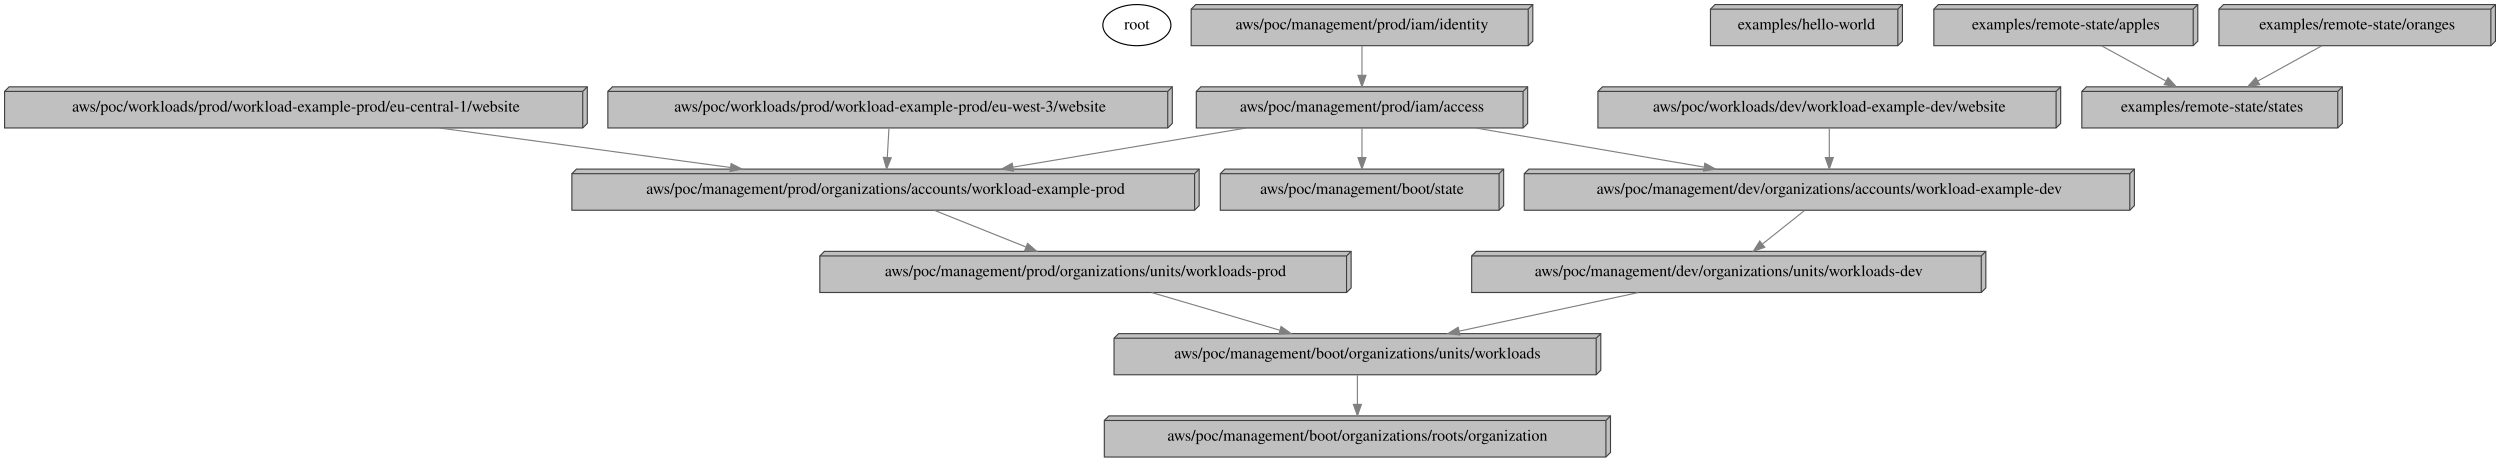
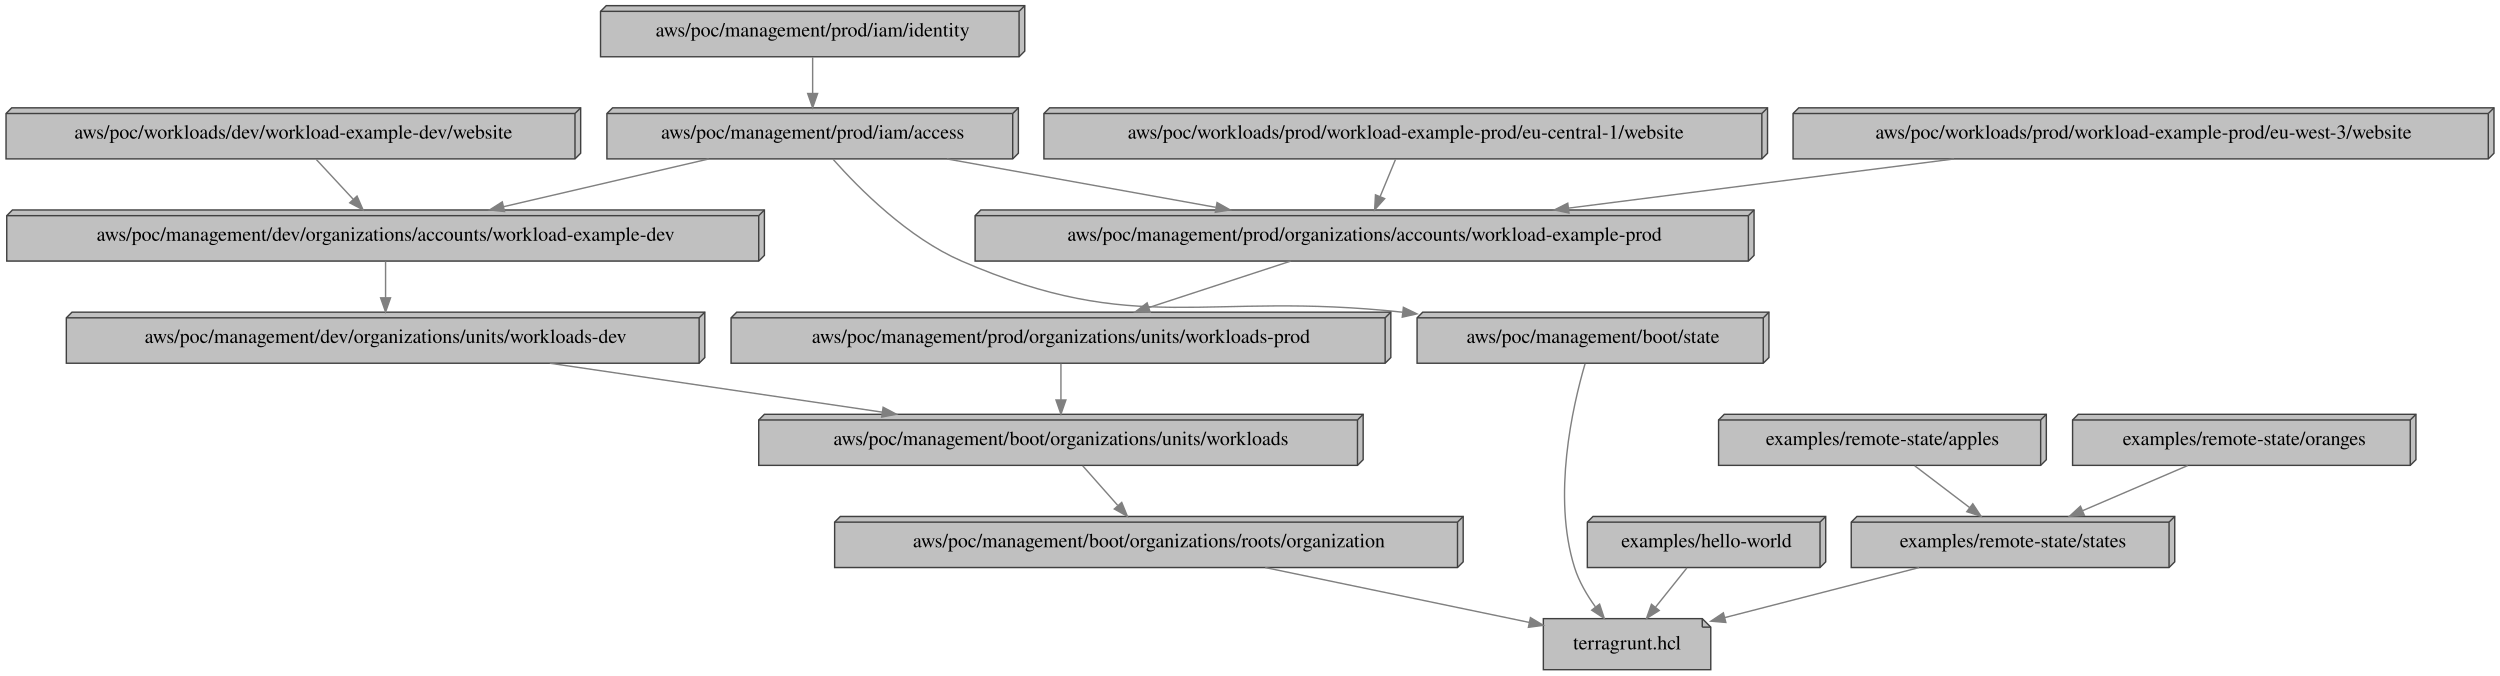
- <svg xmlns="http://www.w3.org/2000/svg" width="2188pt" height="404pt" viewBox="0.00 0.00 2188.00 404.00">
-   <g id="graph0" class="graph" transform="scale(1 1) rotate(0) translate(4 400)">
-     <polygon fill="transparent" stroke="transparent" points="-4,4 -4,-400 2184,-400 2184,4 -4,4" />
+ <svg xmlns="http://www.w3.org/2000/svg" width="1762pt" height="476pt" viewBox="0.00 0.00 1761.50 476.00">
+   <g id="graph0" class="graph" transform="scale(1 1) rotate(0) translate(4 472)">
+     <polygon fill="transparent" stroke="transparent" points="-4,4 -4,-472 1757.5,-472 1757.5,4 -4,4" />
    <g id="node1" class="node">
-       <ellipse fill="none" stroke="black" cx="991" cy="-378" rx="29.8" ry="18" />
-       <text text-anchor="middle" x="991" y="-374.3" font-family="Times,serif" font-size="14.00">root</text>
+       <polygon fill="#c0c0c0" stroke="#404040" points="1195.5,-36 1083.5,-36 1083.5,0 1201.5,0 1201.5,-30 1195.5,-36" />
+       <polyline fill="none" stroke="#404040" points="1195.5,-36 1195.5,-30 " />
+       <polyline fill="none" stroke="#404040" points="1201.5,-30 1195.5,-30 " />
+       <text text-anchor="middle" x="1142.5" y="-14.3" font-family="Times,serif" font-size="14.00">terragrunt.hcl</text>
    </g>
    <g id="node2" class="node">
-       <polygon fill="#c0c0c0" stroke="#404040" points="1405.5,-36 966.5,-36 962.5,-32 962.5,0 1401.5,0 1405.5,-4 1405.5,-36" />
-       <polyline fill="none" stroke="#404040" points="1401.5,-32 962.5,-32 " />
-       <polyline fill="none" stroke="#404040" points="1401.5,-32 1401.5,0 " />
-       <polyline fill="none" stroke="#404040" points="1401.5,-32 1405.5,-36 " />
-       <text text-anchor="middle" x="1184" y="-14.3" font-family="Times,serif" font-size="14.00">aws/poc/management/boot/organizations/roots/organization</text>
+       <polygon fill="#c0c0c0" stroke="#404040" points="1027,-108 588,-108 584,-104 584,-72 1023,-72 1027,-76 1027,-108" />
+       <polyline fill="none" stroke="#404040" points="1023,-104 584,-104 " />
+       <polyline fill="none" stroke="#404040" points="1023,-104 1023,-72 " />
+       <polyline fill="none" stroke="#404040" points="1023,-104 1027,-108 " />
+       <text text-anchor="middle" x="805.5" y="-86.3" font-family="Times,serif" font-size="14.00">aws/poc/management/boot/organizations/roots/organization</text>
+     </g>
+     <g id="edge1" class="edge">
+       <path fill="none" stroke="#808080" d="M887.51,-71.97C944.55,-60.12 1019.74,-44.5 1073.66,-33.3" />
+       <polygon fill="#808080" stroke="#808080" points="1074.4,-36.72 1083.47,-31.26 1072.97,-29.87 1074.4,-36.72" />
    </g>
    <g id="node3" class="node">
-       <polygon fill="#c0c0c0" stroke="#404040" points="1397,-108 975,-108 971,-104 971,-72 1393,-72 1397,-76 1397,-108" />
-       <polyline fill="none" stroke="#404040" points="1393,-104 971,-104 " />
-       <polyline fill="none" stroke="#404040" points="1393,-104 1393,-72 " />
-       <polyline fill="none" stroke="#404040" points="1393,-104 1397,-108 " />
-       <text text-anchor="middle" x="1184" y="-86.3" font-family="Times,serif" font-size="14.00">aws/poc/management/boot/organizations/units/workloads</text>
+       <polygon fill="#c0c0c0" stroke="#404040" points="956.5,-180 534.5,-180 530.5,-176 530.5,-144 952.5,-144 956.5,-148 956.5,-180" />
+       <polyline fill="none" stroke="#404040" points="952.5,-176 530.5,-176 " />
+       <polyline fill="none" stroke="#404040" points="952.5,-176 952.5,-144 " />
+       <polyline fill="none" stroke="#404040" points="952.5,-176 956.5,-180 " />
+       <text text-anchor="middle" x="743.5" y="-158.3" font-family="Times,serif" font-size="14.00">aws/poc/management/boot/organizations/units/workloads</text>
    </g>
-     <g id="edge1" class="edge">
-       <path fill="none" stroke="#808080" d="M1184,-71.7C1184,-63.98 1184,-54.71 1184,-46.11" />
-       <polygon fill="#808080" stroke="#808080" points="1187.5,-46.1 1184,-36.1 1180.5,-46.1 1187.5,-46.1" />
+     <g id="edge2" class="edge">
+       <path fill="none" stroke="#808080" d="M758.83,-143.7C766.26,-135.3 775.32,-125.07 783.48,-115.86" />
+       <polygon fill="#808080" stroke="#808080" points="786.34,-117.91 790.35,-108.1 781.1,-113.27 786.34,-117.91" />
    </g>
    <g id="node4" class="node">
-       <polygon fill="#c0c0c0" stroke="#404040" points="1312,-252 1068,-252 1064,-248 1064,-216 1308,-216 1312,-220 1312,-252" />
-       <polyline fill="none" stroke="#404040" points="1308,-248 1064,-248 " />
-       <polyline fill="none" stroke="#404040" points="1308,-248 1308,-216 " />
-       <polyline fill="none" stroke="#404040" points="1308,-248 1312,-252 " />
-       <text text-anchor="middle" x="1188" y="-230.3" font-family="Times,serif" font-size="14.00">aws/poc/management/boot/state</text>
+       <polygon fill="#c0c0c0" stroke="#404040" points="1242.5,-252 998.5,-252 994.5,-248 994.5,-216 1238.5,-216 1242.5,-220 1242.5,-252" />
+       <polyline fill="none" stroke="#404040" points="1238.5,-248 994.5,-248 " />
+       <polyline fill="none" stroke="#404040" points="1238.5,-248 1238.5,-216 " />
+       <polyline fill="none" stroke="#404040" points="1238.5,-248 1242.5,-252 " />
+       <text text-anchor="middle" x="1118.5" y="-230.3" font-family="Times,serif" font-size="14.00">aws/poc/management/boot/state</text>
+     </g>
+     <g id="edge3" class="edge">
+       <path fill="none" stroke="#808080" d="M1112.89,-215.6C1104.11,-185.55 1089.68,-122.29 1105.5,-72 1108.6,-62.15 1114.25,-52.53 1120.22,-44.25" />
+       <polygon fill="#808080" stroke="#808080" points="1123.13,-46.21 1126.46,-36.15 1117.59,-41.94 1123.13,-46.21" />
    </g>
    <g id="node5" class="node">
-       <polygon fill="#c0c0c0" stroke="#404040" points="1864,-252 1334,-252 1330,-248 1330,-216 1860,-216 1864,-220 1864,-252" />
-       <polyline fill="none" stroke="#404040" points="1860,-248 1330,-248 " />
-       <polyline fill="none" stroke="#404040" points="1860,-248 1860,-216 " />
-       <polyline fill="none" stroke="#404040" points="1860,-248 1864,-252 " />
-       <text text-anchor="middle" x="1597" y="-230.3" font-family="Times,serif" font-size="14.00">aws/poc/management/dev/organizations/accounts/workload-example-dev</text>
+       <polygon fill="#c0c0c0" stroke="#404040" points="534.5,-324 4.5,-324 0.5,-320 0.5,-288 530.5,-288 534.5,-292 534.5,-324" />
+       <polyline fill="none" stroke="#404040" points="530.5,-320 0.5,-320 " />
+       <polyline fill="none" stroke="#404040" points="530.5,-320 530.5,-288 " />
+       <polyline fill="none" stroke="#404040" points="530.5,-320 534.5,-324 " />
+       <text text-anchor="middle" x="267.5" y="-302.3" font-family="Times,serif" font-size="14.00">aws/poc/management/dev/organizations/accounts/workload-example-dev</text>
    </g>
    <g id="node6" class="node">
-       <polygon fill="#c0c0c0" stroke="#404040" points="1734,-180 1288,-180 1284,-176 1284,-144 1730,-144 1734,-148 1734,-180" />
-       <polyline fill="none" stroke="#404040" points="1730,-176 1284,-176 " />
-       <polyline fill="none" stroke="#404040" points="1730,-176 1730,-144 " />
-       <polyline fill="none" stroke="#404040" points="1730,-176 1734,-180 " />
-       <text text-anchor="middle" x="1509" y="-158.3" font-family="Times,serif" font-size="14.00">aws/poc/management/dev/organizations/units/workloads-dev</text>
+       <polygon fill="#c0c0c0" stroke="#404040" points="492.5,-252 46.5,-252 42.5,-248 42.5,-216 488.5,-216 492.5,-220 492.5,-252" />
+       <polyline fill="none" stroke="#404040" points="488.5,-248 42.5,-248 " />
+       <polyline fill="none" stroke="#404040" points="488.5,-248 488.5,-216 " />
+       <polyline fill="none" stroke="#404040" points="488.5,-248 492.5,-252 " />
+       <text text-anchor="middle" x="267.5" y="-230.3" font-family="Times,serif" font-size="14.00">aws/poc/management/dev/organizations/units/workloads-dev</text>
    </g>
-     <g id="edge2" class="edge">
-       <path fill="none" stroke="#808080" d="M1575.25,-215.7C1564.16,-206.88 1550.53,-196.03 1538.51,-186.47" />
-       <polygon fill="#808080" stroke="#808080" points="1540.51,-183.59 1530.5,-180.1 1536.15,-189.07 1540.51,-183.59" />
+     <g id="edge4" class="edge">
+       <path fill="none" stroke="#808080" d="M267.5,-287.7C267.5,-279.98 267.5,-270.71 267.5,-262.11" />
+       <polygon fill="#808080" stroke="#808080" points="271,-262.1 267.5,-252.1 264,-262.1 271,-262.1" />
    </g>
-     <g id="edge3" class="edge">
-       <path fill="none" stroke="#808080" d="M1429.91,-143.97C1382.54,-133.76 1322.19,-120.76 1273.13,-110.2" />
-       <polygon fill="#808080" stroke="#808080" points="1273.67,-106.73 1263.16,-108.05 1272.2,-113.58 1273.67,-106.73" />
+     <g id="edge5" class="edge">
+       <path fill="none" stroke="#808080" d="M383.33,-215.97C454.17,-205.55 544.81,-192.22 617.43,-181.54" />
+       <polygon fill="#808080" stroke="#808080" points="618.18,-184.97 627.56,-180.05 617.16,-178.04 618.18,-184.97" />
    </g>
    <g id="node7" class="node">
-       <polygon fill="#c0c0c0" stroke="#404040" points="1333,-324 1047,-324 1043,-320 1043,-288 1329,-288 1333,-292 1333,-324" />
-       <polyline fill="none" stroke="#404040" points="1329,-320 1043,-320 " />
-       <polyline fill="none" stroke="#404040" points="1329,-320 1329,-288 " />
-       <polyline fill="none" stroke="#404040" points="1329,-320 1333,-324 " />
-       <text text-anchor="middle" x="1188" y="-302.3" font-family="Times,serif" font-size="14.00">aws/poc/management/prod/iam/access</text>
+       <polygon fill="#c0c0c0" stroke="#404040" points="713.5,-396 427.5,-396 423.5,-392 423.5,-360 709.5,-360 713.5,-364 713.5,-396" />
+       <polyline fill="none" stroke="#404040" points="709.5,-392 423.5,-392 " />
+       <polyline fill="none" stroke="#404040" points="709.5,-392 709.5,-360 " />
+       <polyline fill="none" stroke="#404040" points="709.5,-392 713.5,-396 " />
+       <text text-anchor="middle" x="568.5" y="-374.3" font-family="Times,serif" font-size="14.00">aws/poc/management/prod/iam/access</text>
    </g>
-     <g id="edge4" class="edge">
-       <path fill="none" stroke="#808080" d="M1188,-287.7C1188,-279.98 1188,-270.71 1188,-262.11" />
-       <polygon fill="#808080" stroke="#808080" points="1191.5,-262.1 1188,-252.1 1184.5,-262.1 1191.5,-262.1" />
+     <g id="edge6" class="edge">
+       <path fill="none" stroke="#808080" d="M582.82,-359.82C601.35,-338.91 635.79,-304.35 673.5,-288 798.17,-233.94 844.2,-267.11 984.15,-251.97" />
+       <polygon fill="#808080" stroke="#808080" points="984.86,-255.41 994.4,-250.79 984.06,-248.46 984.86,-255.41" />
    </g>
-     <g id="edge5" class="edge">
-       <path fill="none" stroke="#808080" d="M1287.53,-287.97C1347.89,-277.63 1425,-264.44 1487.14,-253.8" />
-       <polygon fill="#808080" stroke="#808080" points="1488.11,-257.19 1497.38,-252.05 1486.93,-250.29 1488.11,-257.19" />
+     <g id="edge7" class="edge">
+       <path fill="none" stroke="#808080" d="M495.25,-359.97C451.56,-349.8 395.95,-336.87 350.62,-326.33" />
+       <polygon fill="#808080" stroke="#808080" points="351.35,-322.91 340.82,-324.05 349.76,-329.72 351.35,-322.91" />
    </g>
    <g id="node8" class="node">
-       <polygon fill="#c0c0c0" stroke="#404040" points="1045.5,-252 500.5,-252 496.5,-248 496.5,-216 1041.5,-216 1045.5,-220 1045.5,-252" />
-       <polyline fill="none" stroke="#404040" points="1041.5,-248 496.5,-248 " />
-       <polyline fill="none" stroke="#404040" points="1041.5,-248 1041.5,-216 " />
-       <polyline fill="none" stroke="#404040" points="1041.5,-248 1045.5,-252 " />
-       <text text-anchor="middle" x="771" y="-230.3" font-family="Times,serif" font-size="14.00">aws/poc/management/prod/organizations/accounts/workload-example-prod</text>
+       <polygon fill="#c0c0c0" stroke="#404040" points="1232,-324 687,-324 683,-320 683,-288 1228,-288 1232,-292 1232,-324" />
+       <polyline fill="none" stroke="#404040" points="1228,-320 683,-320 " />
+       <polyline fill="none" stroke="#404040" points="1228,-320 1228,-288 " />
+       <polyline fill="none" stroke="#404040" points="1228,-320 1232,-324 " />
+       <text text-anchor="middle" x="957.5" y="-302.3" font-family="Times,serif" font-size="14.00">aws/poc/management/prod/organizations/accounts/workload-example-prod</text>
    </g>
-     <g id="edge6" class="edge">
-       <path fill="none" stroke="#808080" d="M1086.52,-287.97C1024.85,-277.61 946.04,-264.38 882.61,-253.74" />
-       <polygon fill="#808080" stroke="#808080" points="883.01,-250.25 872.57,-252.05 881.85,-257.16 883.01,-250.25" />
+     <g id="edge8" class="edge">
+       <path fill="none" stroke="#808080" d="M663.16,-359.97C720.46,-349.66 793.61,-336.49 852.65,-325.87" />
+       <polygon fill="#808080" stroke="#808080" points="853.53,-329.27 862.75,-324.05 852.29,-322.38 853.53,-329.27" />
    </g>
    <g id="node10" class="node">
-       <polygon fill="#c0c0c0" stroke="#404040" points="1178.5,-180 717.5,-180 713.5,-176 713.5,-144 1174.5,-144 1178.5,-148 1178.5,-180" />
-       <polyline fill="none" stroke="#404040" points="1174.5,-176 713.5,-176 " />
-       <polyline fill="none" stroke="#404040" points="1174.5,-176 1174.5,-144 " />
-       <polyline fill="none" stroke="#404040" points="1174.5,-176 1178.5,-180 " />
-       <text text-anchor="middle" x="946" y="-158.3" font-family="Times,serif" font-size="14.00">aws/poc/management/prod/organizations/units/workloads-prod</text>
+       <polygon fill="#c0c0c0" stroke="#404040" points="976,-252 515,-252 511,-248 511,-216 972,-216 976,-220 976,-252" />
+       <polyline fill="none" stroke="#404040" points="972,-248 511,-248 " />
+       <polyline fill="none" stroke="#404040" points="972,-248 972,-216 " />
+       <polyline fill="none" stroke="#404040" points="972,-248 976,-252 " />
+       <text text-anchor="middle" x="743.5" y="-230.3" font-family="Times,serif" font-size="14.00">aws/poc/management/prod/organizations/units/workloads-prod</text>
    </g>
-     <g id="edge8" class="edge">
-       <path fill="none" stroke="#808080" d="M813.81,-215.88C837.95,-206.22 868.28,-194.09 893.81,-183.88" />
-       <polygon fill="#808080" stroke="#808080" points="895.34,-187.03 903.33,-180.07 892.74,-180.53 895.34,-187.03" />
+     <g id="edge10" class="edge">
+       <path fill="none" stroke="#808080" d="M905.42,-287.97C875.26,-278.1 837.11,-265.62 805.42,-255.25" />
+       <polygon fill="#808080" stroke="#808080" points="806.4,-251.89 795.81,-252.11 804.23,-258.55 806.4,-251.89" />
    </g>
    <g id="node9" class="node">
-       <polygon fill="#c0c0c0" stroke="#404040" points="1337.5,-396 1042.5,-396 1038.5,-392 1038.5,-360 1333.5,-360 1337.5,-364 1337.5,-396" />
-       <polyline fill="none" stroke="#404040" points="1333.5,-392 1038.5,-392 " />
-       <polyline fill="none" stroke="#404040" points="1333.5,-392 1333.5,-360 " />
-       <polyline fill="none" stroke="#404040" points="1333.5,-392 1337.5,-396 " />
-       <text text-anchor="middle" x="1188" y="-374.3" font-family="Times,serif" font-size="14.00">aws/poc/management/prod/iam/identity</text>
-     </g>
-     <g id="edge7" class="edge">
-       <path fill="none" stroke="#808080" d="M1188,-359.7C1188,-351.98 1188,-342.71 1188,-334.11" />
-       <polygon fill="#808080" stroke="#808080" points="1191.5,-334.1 1188,-324.1 1184.5,-334.1 1191.5,-334.1" />
+       <polygon fill="#c0c0c0" stroke="#404040" points="718,-468 423,-468 419,-464 419,-432 714,-432 718,-436 718,-468" />
+       <polyline fill="none" stroke="#404040" points="714,-464 419,-464 " />
+       <polyline fill="none" stroke="#404040" points="714,-464 714,-432 " />
+       <polyline fill="none" stroke="#404040" points="714,-464 718,-468 " />
+       <text text-anchor="middle" x="568.5" y="-446.3" font-family="Times,serif" font-size="14.00">aws/poc/management/prod/iam/identity</text>
    </g>
    <g id="edge9" class="edge">
-       <path fill="none" stroke="#808080" d="M1003.92,-143.97C1037.75,-134.01 1080.62,-121.41 1116.04,-110.99" />
-       <polygon fill="#808080" stroke="#808080" points="1117.22,-114.29 1125.82,-108.11 1115.24,-107.57 1117.22,-114.29" />
+       <path fill="none" stroke="#808080" d="M568.5,-431.7C568.5,-423.98 568.5,-414.71 568.5,-406.11" />
+       <polygon fill="#808080" stroke="#808080" points="572,-406.1 568.5,-396.1 565,-406.1 572,-406.1" />
+     </g>
+     <g id="edge11" class="edge">
+       <path fill="none" stroke="#808080" d="M743.5,-215.7C743.5,-207.98 743.5,-198.71 743.5,-190.11" />
+       <polygon fill="#808080" stroke="#808080" points="747,-190.1 743.5,-180.1 740,-190.1 747,-190.1" />
    </g>
    <g id="node11" class="node">
-       <polygon fill="#c0c0c0" stroke="#404040" points="1799.5,-324 1398.5,-324 1394.5,-320 1394.5,-288 1795.5,-288 1799.5,-292 1799.5,-324" />
-       <polyline fill="none" stroke="#404040" points="1795.5,-320 1394.5,-320 " />
-       <polyline fill="none" stroke="#404040" points="1795.5,-320 1795.5,-288 " />
-       <polyline fill="none" stroke="#404040" points="1795.5,-320 1799.5,-324 " />
-       <text text-anchor="middle" x="1597" y="-302.3" font-family="Times,serif" font-size="14.00">aws/poc/workloads/dev/workload-example-dev/website</text>
+       <polygon fill="#c0c0c0" stroke="#404040" points="405,-396 4,-396 0,-392 0,-360 401,-360 405,-364 405,-396" />
+       <polyline fill="none" stroke="#404040" points="401,-392 0,-392 " />
+       <polyline fill="none" stroke="#404040" points="401,-392 401,-360 " />
+       <polyline fill="none" stroke="#404040" points="401,-392 405,-396 " />
+       <text text-anchor="middle" x="202.5" y="-374.3" font-family="Times,serif" font-size="14.00">aws/poc/workloads/dev/workload-example-dev/website</text>
    </g>
-     <g id="edge10" class="edge">
-       <path fill="none" stroke="#808080" d="M1597,-287.7C1597,-279.98 1597,-270.71 1597,-262.11" />
-       <polygon fill="#808080" stroke="#808080" points="1600.5,-262.1 1597,-252.1 1593.5,-262.1 1600.5,-262.1" />
+     <g id="edge12" class="edge">
+       <path fill="none" stroke="#808080" d="M218.57,-359.7C226.44,-351.22 236.06,-340.86 244.67,-331.58" />
+       <polygon fill="#808080" stroke="#808080" points="247.38,-333.81 251.62,-324.1 242.25,-329.05 247.38,-333.81" />
    </g>
    <g id="node12" class="node">
-       <polygon fill="#c0c0c0" stroke="#404040" points="510,-324 4,-324 0,-320 0,-288 506,-288 510,-292 510,-324" />
-       <polyline fill="none" stroke="#404040" points="506,-320 0,-320 " />
-       <polyline fill="none" stroke="#404040" points="506,-320 506,-288 " />
-       <polyline fill="none" stroke="#404040" points="506,-320 510,-324 " />
-       <text text-anchor="middle" x="255" y="-302.3" font-family="Times,serif" font-size="14.00">aws/poc/workloads/prod/workload-example-prod/eu-central-1/website</text>
+       <polygon fill="#c0c0c0" stroke="#404040" points="1241.5,-396 735.5,-396 731.5,-392 731.5,-360 1237.5,-360 1241.5,-364 1241.5,-396" />
+       <polyline fill="none" stroke="#404040" points="1237.5,-392 731.5,-392 " />
+       <polyline fill="none" stroke="#404040" points="1237.5,-392 1237.5,-360 " />
+       <polyline fill="none" stroke="#404040" points="1237.5,-392 1241.5,-396 " />
+       <text text-anchor="middle" x="986.5" y="-374.3" font-family="Times,serif" font-size="14.00">aws/poc/workloads/prod/workload-example-prod/eu-central-1/website</text>
    </g>
-     <g id="edge11" class="edge">
-       <path fill="none" stroke="#808080" d="M380.57,-287.97C457.67,-277.51 556.41,-264.11 635.31,-253.41" />
-       <polygon fill="#808080" stroke="#808080" points="635.88,-256.86 645.32,-252.05 634.94,-249.93 635.88,-256.86" />
+     <g id="edge13" class="edge">
+       <path fill="none" stroke="#808080" d="M979.33,-359.7C976.07,-351.81 972.13,-342.3 968.5,-333.55" />
+       <polygon fill="#808080" stroke="#808080" points="971.65,-332 964.59,-324.1 965.18,-334.68 971.65,-332" />
    </g>
    <g id="node13" class="node">
-       <polygon fill="#c0c0c0" stroke="#404040" points="1022,-324 532,-324 528,-320 528,-288 1018,-288 1022,-292 1022,-324" />
-       <polyline fill="none" stroke="#404040" points="1018,-320 528,-320 " />
-       <polyline fill="none" stroke="#404040" points="1018,-320 1018,-288 " />
-       <polyline fill="none" stroke="#404040" points="1018,-320 1022,-324 " />
-       <text text-anchor="middle" x="775" y="-302.3" font-family="Times,serif" font-size="14.00">aws/poc/workloads/prod/workload-example-prod/eu-west-3/website</text>
+       <polygon fill="#c0c0c0" stroke="#404040" points="1753.5,-396 1263.5,-396 1259.5,-392 1259.5,-360 1749.5,-360 1753.5,-364 1753.5,-396" />
+       <polyline fill="none" stroke="#404040" points="1749.5,-392 1259.5,-392 " />
+       <polyline fill="none" stroke="#404040" points="1749.5,-392 1749.5,-360 " />
+       <polyline fill="none" stroke="#404040" points="1749.5,-392 1753.5,-396 " />
+       <text text-anchor="middle" x="1506.5" y="-374.3" font-family="Times,serif" font-size="14.00">aws/poc/workloads/prod/workload-example-prod/eu-west-3/website</text>
    </g>
-     <g id="edge12" class="edge">
-       <path fill="none" stroke="#808080" d="M774.01,-287.7C773.57,-279.98 773.04,-270.71 772.55,-262.11" />
-       <polygon fill="#808080" stroke="#808080" points="776.04,-261.89 771.98,-252.1 769.05,-262.29 776.04,-261.89" />
+     <g id="edge14" class="edge">
+       <path fill="none" stroke="#808080" d="M1372.9,-359.97C1290.71,-349.49 1185.38,-336.06 1101.36,-325.34" />
+       <polygon fill="#808080" stroke="#808080" points="1101.58,-321.84 1091.22,-324.05 1100.7,-328.79 1101.58,-321.84" />
    </g>
    <g id="node14" class="node">
-       <polygon fill="#c0c0c0" stroke="#404040" points="1661,-396 1497,-396 1493,-392 1493,-360 1657,-360 1661,-364 1661,-396" />
-       <polyline fill="none" stroke="#404040" points="1657,-392 1493,-392 " />
-       <polyline fill="none" stroke="#404040" points="1657,-392 1657,-360 " />
-       <polyline fill="none" stroke="#404040" points="1657,-392 1661,-396 " />
-       <text text-anchor="middle" x="1577" y="-374.3" font-family="Times,serif" font-size="14.00">examples/hello-world</text>
+       <polygon fill="#c0c0c0" stroke="#404040" points="1282.5,-108 1118.5,-108 1114.5,-104 1114.5,-72 1278.5,-72 1282.5,-76 1282.5,-108" />
+       <polyline fill="none" stroke="#404040" points="1278.5,-104 1114.5,-104 " />
+       <polyline fill="none" stroke="#404040" points="1278.5,-104 1278.5,-72 " />
+       <polyline fill="none" stroke="#404040" points="1278.5,-104 1282.5,-108 " />
+       <text text-anchor="middle" x="1198.5" y="-86.3" font-family="Times,serif" font-size="14.00">examples/hello-world</text>
+     </g>
+     <g id="edge15" class="edge">
+       <path fill="none" stroke="#808080" d="M1184.66,-71.7C1178.01,-63.39 1169.92,-53.28 1162.61,-44.14" />
+       <polygon fill="#808080" stroke="#808080" points="1165.16,-41.73 1156.18,-36.1 1159.7,-46.1 1165.16,-41.73" />
    </g>
    <g id="node15" class="node">
-       <polygon fill="#c0c0c0" stroke="#404040" points="1919.5,-396 1692.5,-396 1688.5,-392 1688.5,-360 1915.5,-360 1919.5,-364 1919.5,-396" />
-       <polyline fill="none" stroke="#404040" points="1915.5,-392 1688.5,-392 " />
-       <polyline fill="none" stroke="#404040" points="1915.5,-392 1915.5,-360 " />
-       <polyline fill="none" stroke="#404040" points="1915.5,-392 1919.5,-396 " />
-       <text text-anchor="middle" x="1804" y="-374.3" font-family="Times,serif" font-size="14.00">examples/remote-state/apples</text>
+       <polygon fill="#c0c0c0" stroke="#404040" points="1438,-180 1211,-180 1207,-176 1207,-144 1434,-144 1438,-148 1438,-180" />
+       <polyline fill="none" stroke="#404040" points="1434,-176 1207,-176 " />
+       <polyline fill="none" stroke="#404040" points="1434,-176 1434,-144 " />
+       <polyline fill="none" stroke="#404040" points="1434,-176 1438,-180 " />
+       <text text-anchor="middle" x="1322.5" y="-158.3" font-family="Times,serif" font-size="14.00">examples/remote-state/apples</text>
    </g>
    <g id="node16" class="node">
-       <polygon fill="#c0c0c0" stroke="#404040" points="2046,-324 1822,-324 1818,-320 1818,-288 2042,-288 2046,-292 2046,-324" />
-       <polyline fill="none" stroke="#404040" points="2042,-320 1818,-320 " />
-       <polyline fill="none" stroke="#404040" points="2042,-320 2042,-288 " />
-       <polyline fill="none" stroke="#404040" points="2042,-320 2046,-324 " />
-       <text text-anchor="middle" x="1932" y="-302.3" font-family="Times,serif" font-size="14.00">examples/remote-state/states</text>
+       <polygon fill="#c0c0c0" stroke="#404040" points="1528.5,-108 1304.5,-108 1300.5,-104 1300.5,-72 1524.5,-72 1528.5,-76 1528.5,-108" />
+       <polyline fill="none" stroke="#404040" points="1524.5,-104 1300.5,-104 " />
+       <polyline fill="none" stroke="#404040" points="1524.5,-104 1524.5,-72 " />
+       <polyline fill="none" stroke="#404040" points="1524.5,-104 1528.5,-108 " />
+       <text text-anchor="middle" x="1414.5" y="-86.3" font-family="Times,serif" font-size="14.00">examples/remote-state/states</text>
    </g>
-     <g id="edge13" class="edge">
-       <path fill="none" stroke="#808080" d="M1835.31,-359.88C1852.2,-350.64 1873.25,-339.13 1891.38,-329.21" />
-       <polygon fill="#808080" stroke="#808080" points="1893.47,-332.06 1900.57,-324.19 1890.11,-325.92 1893.47,-332.06" />
+     <g id="edge16" class="edge">
+       <path fill="none" stroke="#808080" d="M1345.24,-143.7C1356.94,-134.8 1371.36,-123.82 1384.01,-114.2" />
+       <polygon fill="#808080" stroke="#808080" points="1386.18,-116.94 1392.02,-108.1 1381.94,-111.37 1386.18,-116.94" />
+     </g>
+     <g id="edge18" class="edge">
+       <path fill="none" stroke="#808080" d="M1348.31,-71.97C1306.82,-61.29 1253.44,-47.55 1211.44,-36.74" />
+       <polygon fill="#808080" stroke="#808080" points="1212.12,-33.3 1201.57,-34.2 1210.38,-40.08 1212.12,-33.3" />
    </g>
    <g id="node17" class="node">
-       <polygon fill="#c0c0c0" stroke="#404040" points="2180,-396 1942,-396 1938,-392 1938,-360 2176,-360 2180,-364 2180,-396" />
-       <polyline fill="none" stroke="#404040" points="2176,-392 1938,-392 " />
-       <polyline fill="none" stroke="#404040" points="2176,-392 2176,-360 " />
-       <polyline fill="none" stroke="#404040" points="2176,-392 2180,-396 " />
-       <text text-anchor="middle" x="2059" y="-374.3" font-family="Times,serif" font-size="14.00">examples/remote-state/oranges</text>
+       <polygon fill="#c0c0c0" stroke="#404040" points="1698.5,-180 1460.5,-180 1456.5,-176 1456.5,-144 1694.5,-144 1698.5,-148 1698.5,-180" />
+       <polyline fill="none" stroke="#404040" points="1694.5,-176 1456.5,-176 " />
+       <polyline fill="none" stroke="#404040" points="1694.5,-176 1694.5,-144 " />
+       <polyline fill="none" stroke="#404040" points="1694.5,-176 1698.5,-180 " />
+       <text text-anchor="middle" x="1577.5" y="-158.3" font-family="Times,serif" font-size="14.00">examples/remote-state/oranges</text>
    </g>
-     <g id="edge14" class="edge">
-       <path fill="none" stroke="#808080" d="M2027.93,-359.88C2011.17,-350.64 1990.29,-339.13 1972.3,-329.21" />
-       <polygon fill="#808080" stroke="#808080" points="1973.63,-325.95 1963.19,-324.19 1970.26,-332.08 1973.63,-325.95" />
+     <g id="edge17" class="edge">
+       <path fill="none" stroke="#808080" d="M1537.63,-143.88C1515.34,-134.31 1487.38,-122.3 1463.74,-112.15" />
+       <polygon fill="#808080" stroke="#808080" points="1464.81,-108.8 1454.24,-108.07 1462.05,-115.23 1464.81,-108.8" />
    </g>
  </g>
</svg>
